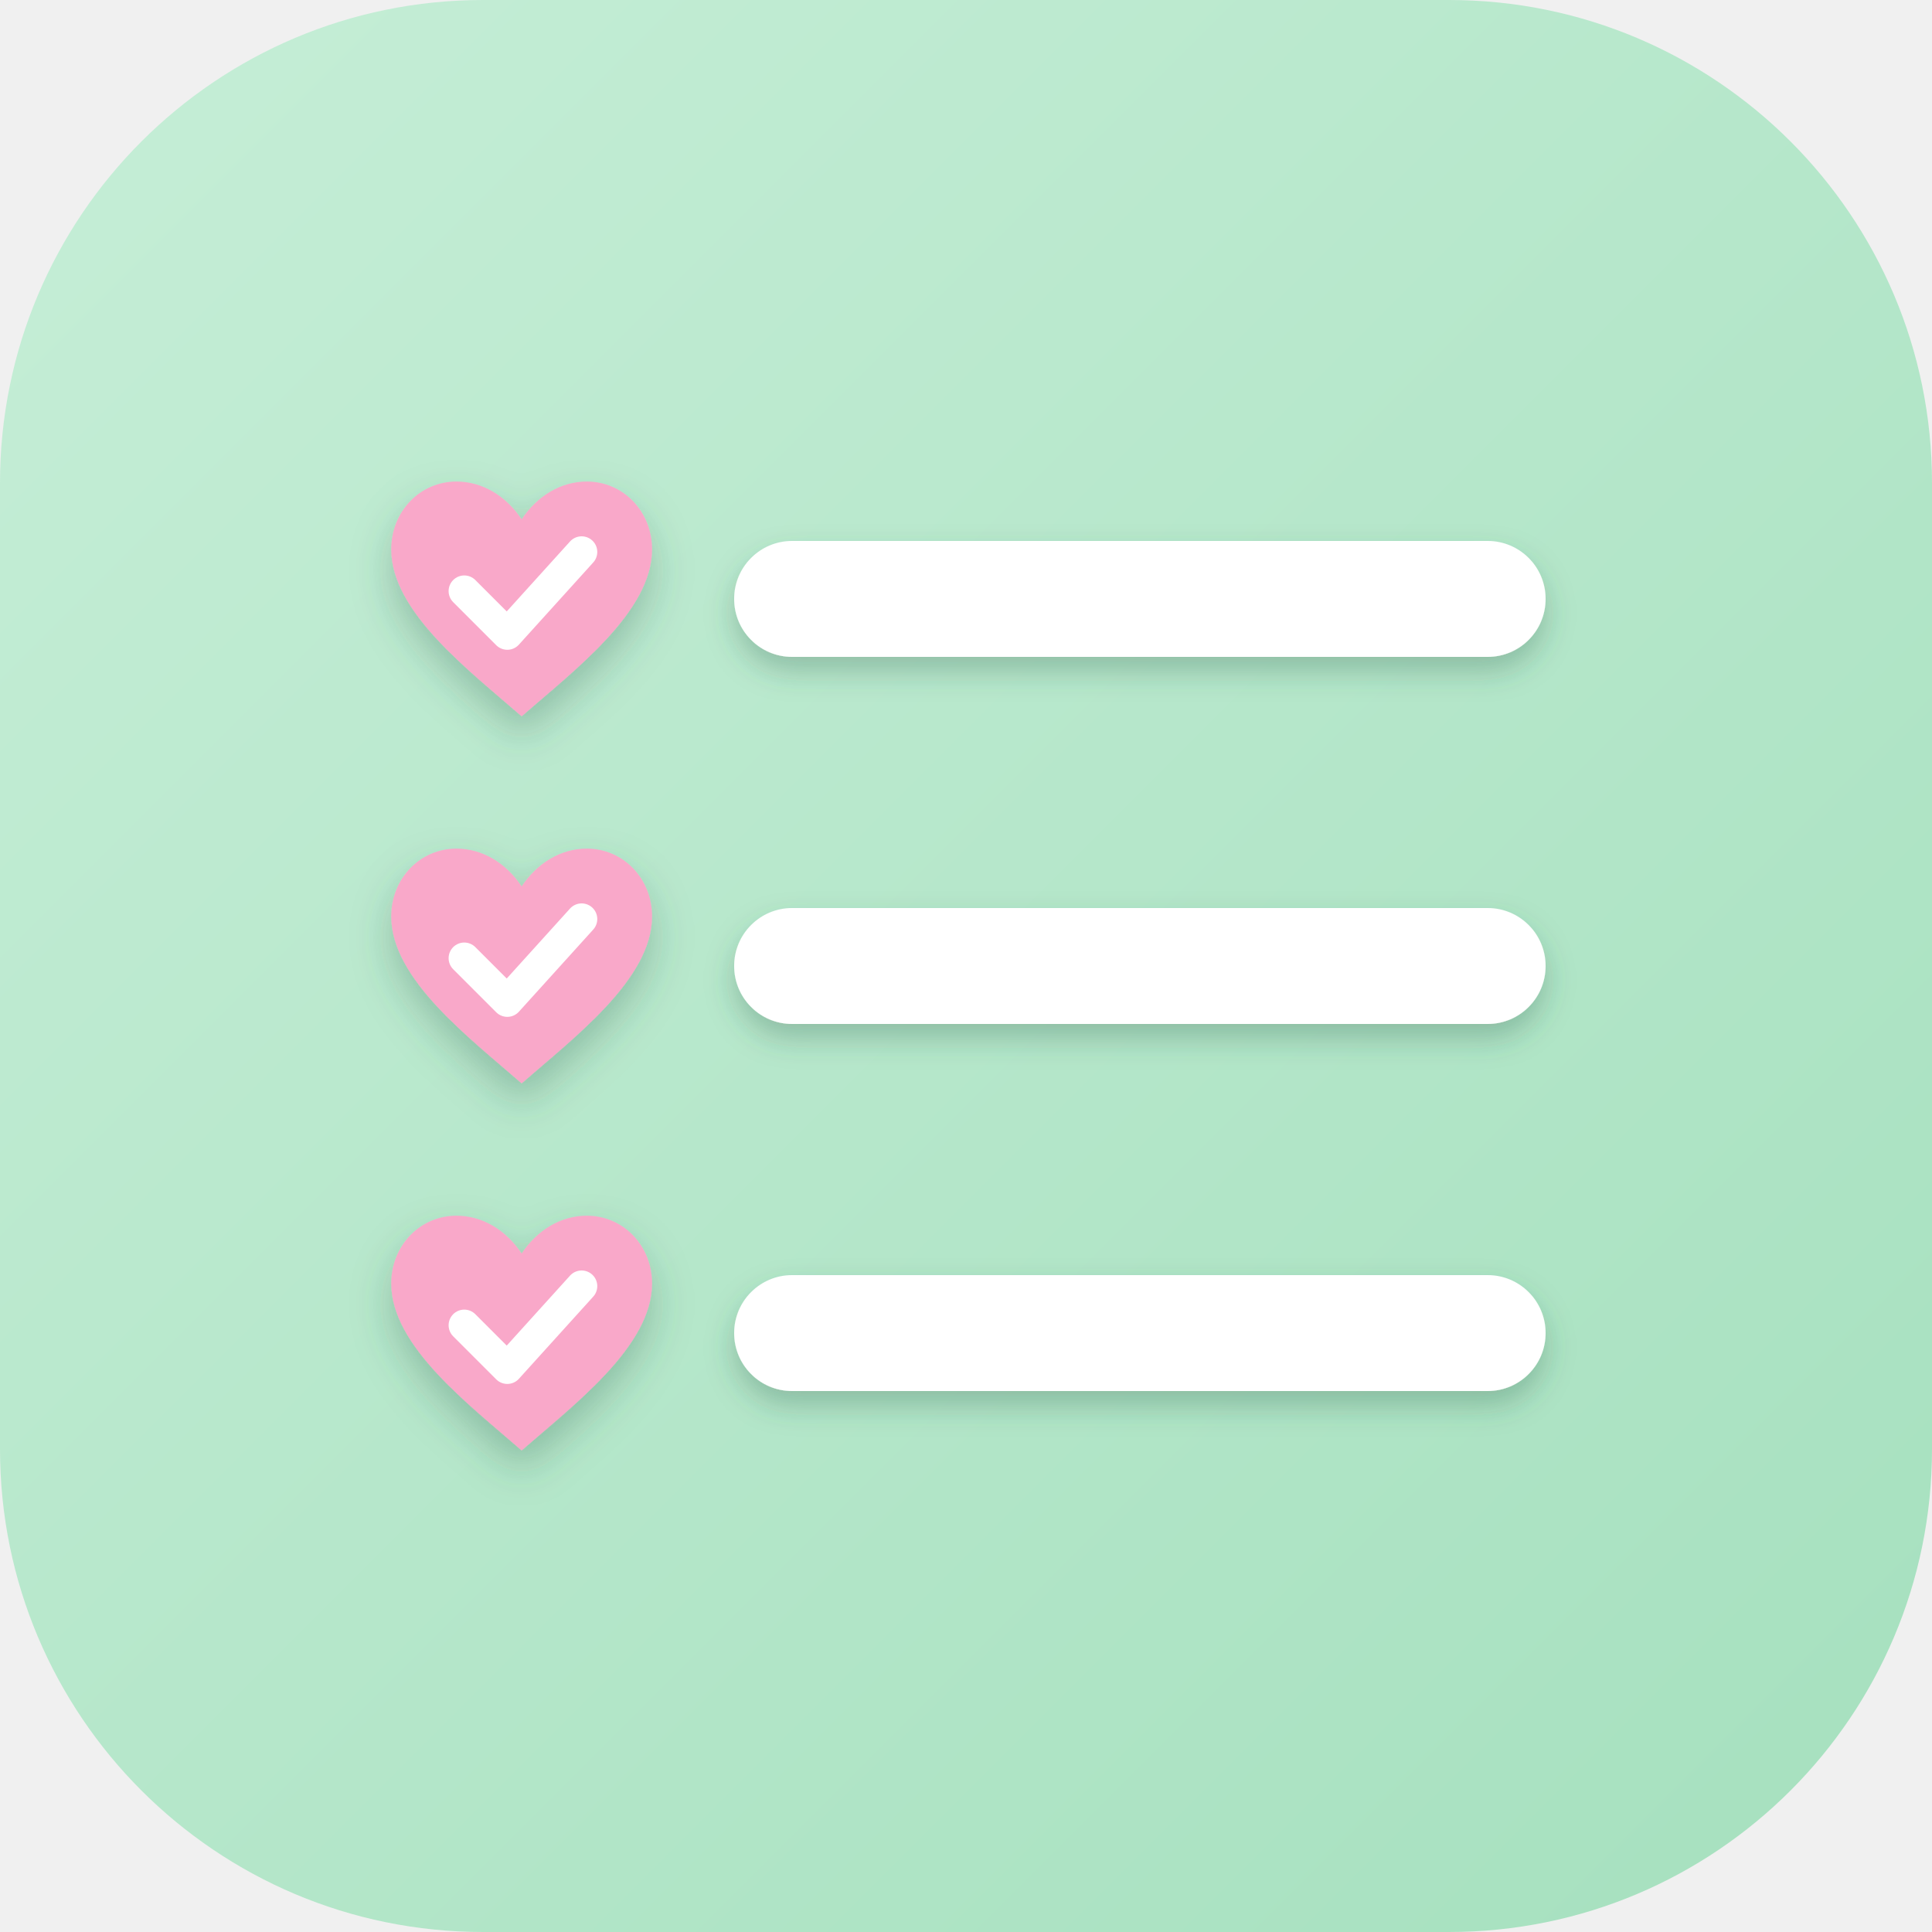
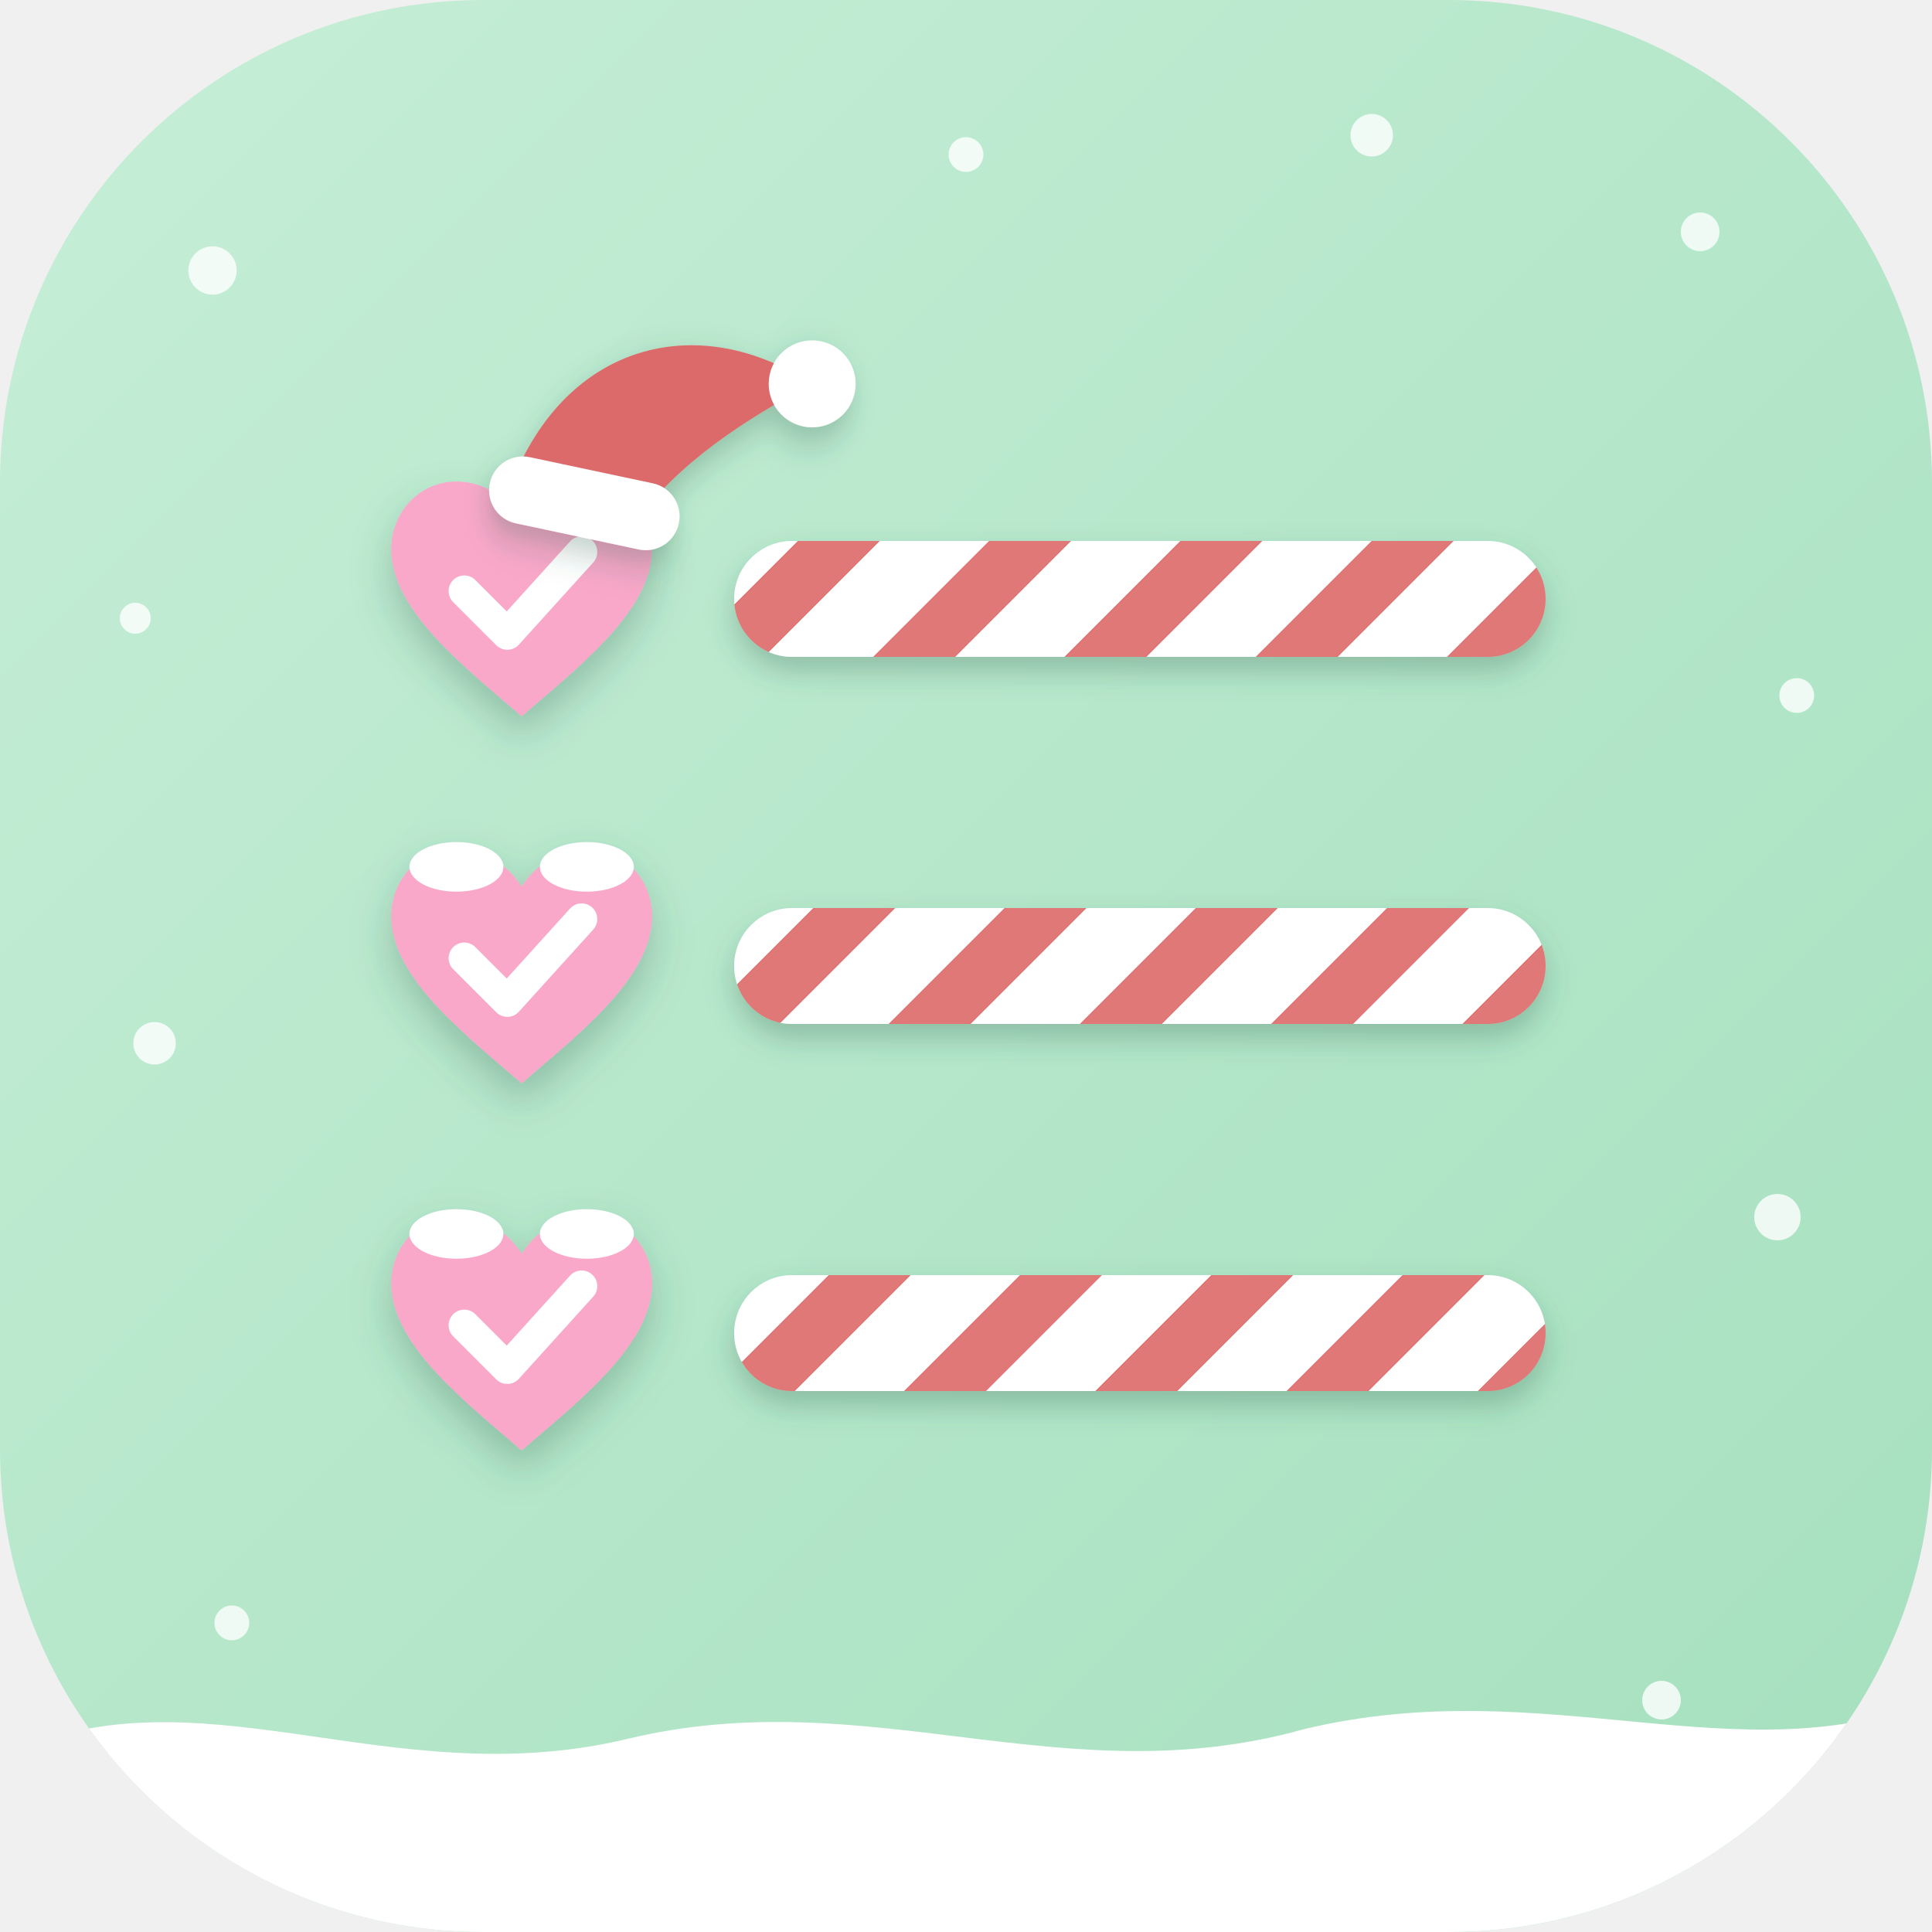
- <svg xmlns="http://www.w3.org/2000/svg" viewBox="0 0 200 200" width="512" height="512">
+ <svg xmlns="http://www.w3.org/2000/svg" viewBox="0 0 200 200" width="148" height="148">
  <defs>
    <linearGradient id="tileGrad" x1="0" y1="0" x2="1" y2="1">
      <stop offset="0" stop-color="#C6EED7" />
      <stop offset="1" stop-color="#A5E0BE" />
    </linearGradient>
    <filter id="heartShadow" x="-40%" y="-40%" width="180%" height="180%">
      <feDropShadow dx="0" dy="1.5" stdDeviation="1.5" flood-color="#2C5C4A" flood-opacity="0.3" />
    </filter>
+     <pattern id="candy" width="14" height="14" patternTransform="rotate(45)" patternUnits="userSpaceOnUse">
+       <rect width="14" height="14" fill="#FFFFFF" />
+       <rect width="6" height="14" fill="#E07878" />
+     </pattern>
+     <clipPath id="tileClip">
+       <rect width="200" height="200" rx="50" />
+     </clipPath>
  </defs>
  <rect width="200" height="200" rx="50" fill="url(#tileGrad)" />
+   <g fill="#FFFFFF" opacity="0.8">
+     <circle cx="22" cy="28" r="2.5" />
+     <circle cx="100" cy="16" r="1.8" />
+     <circle cx="142" cy="14" r="2.2" />
+     <circle cx="176" cy="24" r="2" />
+     <circle cx="186" cy="72" r="1.8" />
+     <circle cx="14" cy="64" r="1.6" />
+     <circle cx="16" cy="108" r="2.2" />
+     <circle cx="184" cy="126" r="2.4" />
+     <circle cx="24" cy="168" r="1.8" />
+     <circle cx="172" cy="176" r="2" />
+   </g>
+   <path d="M0 182 C20 172 40 186 65 180 C90 174 110 186 135 179 C160 173 180 184 200 176 L200 200 L0 200 Z" fill="#FFFFFF" clip-path="url(#tileClip)" />
  <g transform="translate(37.8,45.8) scale(1.35)" filter="url(#heartShadow)">
    <path d="M12 21C8 17.5 2 13 2 8.2 2 5.3 4.2 3 7 3c2 0 3.8 1.1 5 2.9C13.2 4.1 15 3 17 3c2.8 0 5 2.3 5 5.2C22 13 16 17.5 12 21Z" fill="#F9A8C9" />
    <path d="M7.6 11.4 L10.9 14.7 L16.6 8.4" fill="none" stroke="#FFFFFF" stroke-width="2.4" stroke-linecap="round" stroke-linejoin="round" />
  </g>
-   <rect x="76" y="56" width="84" height="12" rx="6" fill="#FFFFFF" filter="url(#heartShadow)" />
+   <rect x="76" y="56" width="84" height="12" rx="6" fill="url(#candy)" filter="url(#heartShadow)" />
  <g transform="translate(37.8,83.8) scale(1.35)" filter="url(#heartShadow)">
    <path d="M12 21C8 17.5 2 13 2 8.2 2 5.3 4.2 3 7 3c2 0 3.8 1.1 5 2.9C13.2 4.1 15 3 17 3c2.8 0 5 2.3 5 5.2C22 13 16 17.5 12 21Z" fill="#F9A8C9" />
    <path d="M7.6 11.4 L10.9 14.7 L16.6 8.4" fill="none" stroke="#FFFFFF" stroke-width="2.4" stroke-linecap="round" stroke-linejoin="round" />
+     <ellipse cx="7" cy="4.4" rx="3.6" ry="1.9" fill="#FFFFFF" />
+     <ellipse cx="17" cy="4.4" rx="3.6" ry="1.9" fill="#FFFFFF" />
  </g>
-   <rect x="76" y="94" width="84" height="12" rx="6" fill="#FFFFFF" filter="url(#heartShadow)" />
+   <rect x="76" y="94" width="84" height="12" rx="6" fill="url(#candy)" filter="url(#heartShadow)" />
  <g transform="translate(37.8,121.8) scale(1.35)" filter="url(#heartShadow)">
    <path d="M12 21C8 17.5 2 13 2 8.2 2 5.3 4.2 3 7 3c2 0 3.8 1.1 5 2.9C13.2 4.1 15 3 17 3c2.8 0 5 2.3 5 5.2C22 13 16 17.5 12 21Z" fill="#F9A8C9" />
    <path d="M7.6 11.4 L10.9 14.7 L16.6 8.4" fill="none" stroke="#FFFFFF" stroke-width="2.4" stroke-linecap="round" stroke-linejoin="round" />
+     <ellipse cx="7" cy="4.4" rx="3.6" ry="1.9" fill="#FFFFFF" />
+     <ellipse cx="17" cy="4.4" rx="3.6" ry="1.9" fill="#FFFFFF" />
  </g>
-   <rect x="76" y="132" width="84" height="12" rx="6" fill="#FFFFFF" filter="url(#heartShadow)" />
+   <rect x="76" y="132" width="84" height="12" rx="6" fill="url(#candy)" filter="url(#heartShadow)" />
+   <g transform="translate(2,0) rotate(12 58 52)" filter="url(#heartShadow)">
+     <path d="M51 50 C54 36 66 30 79 35 C73 40 67 46 64 53 Z" fill="#DD6B6B" />
+     <circle cx="79" cy="35" r="4.5" fill="#FFFFFF" />
+     <rect x="48.5" y="48.5" width="20" height="7" rx="3.5" fill="#FFFFFF" />
+   </g>
</svg>
